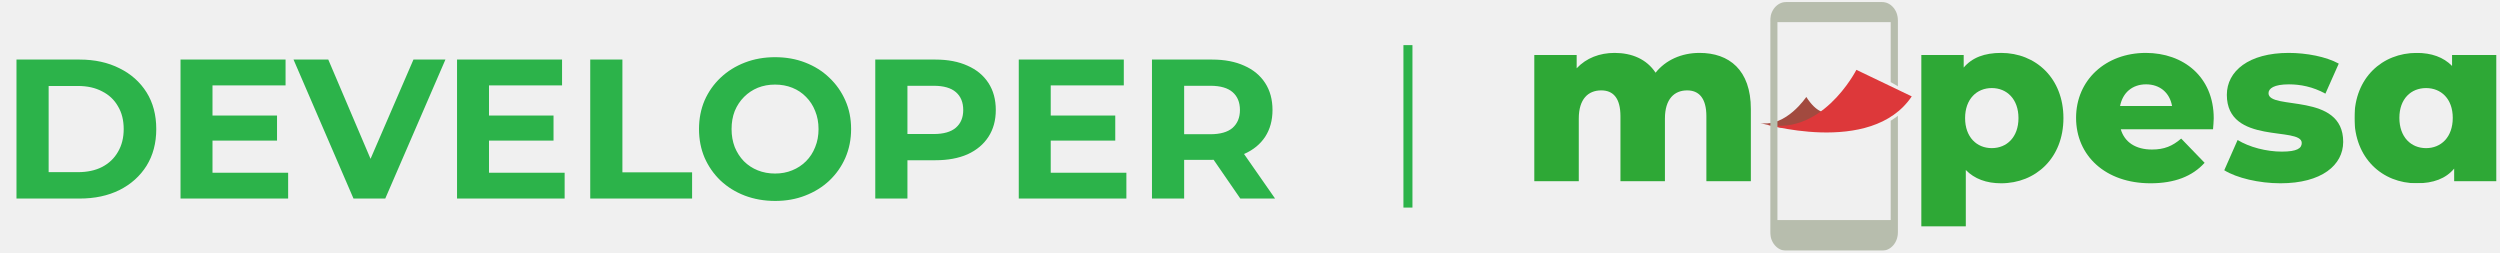
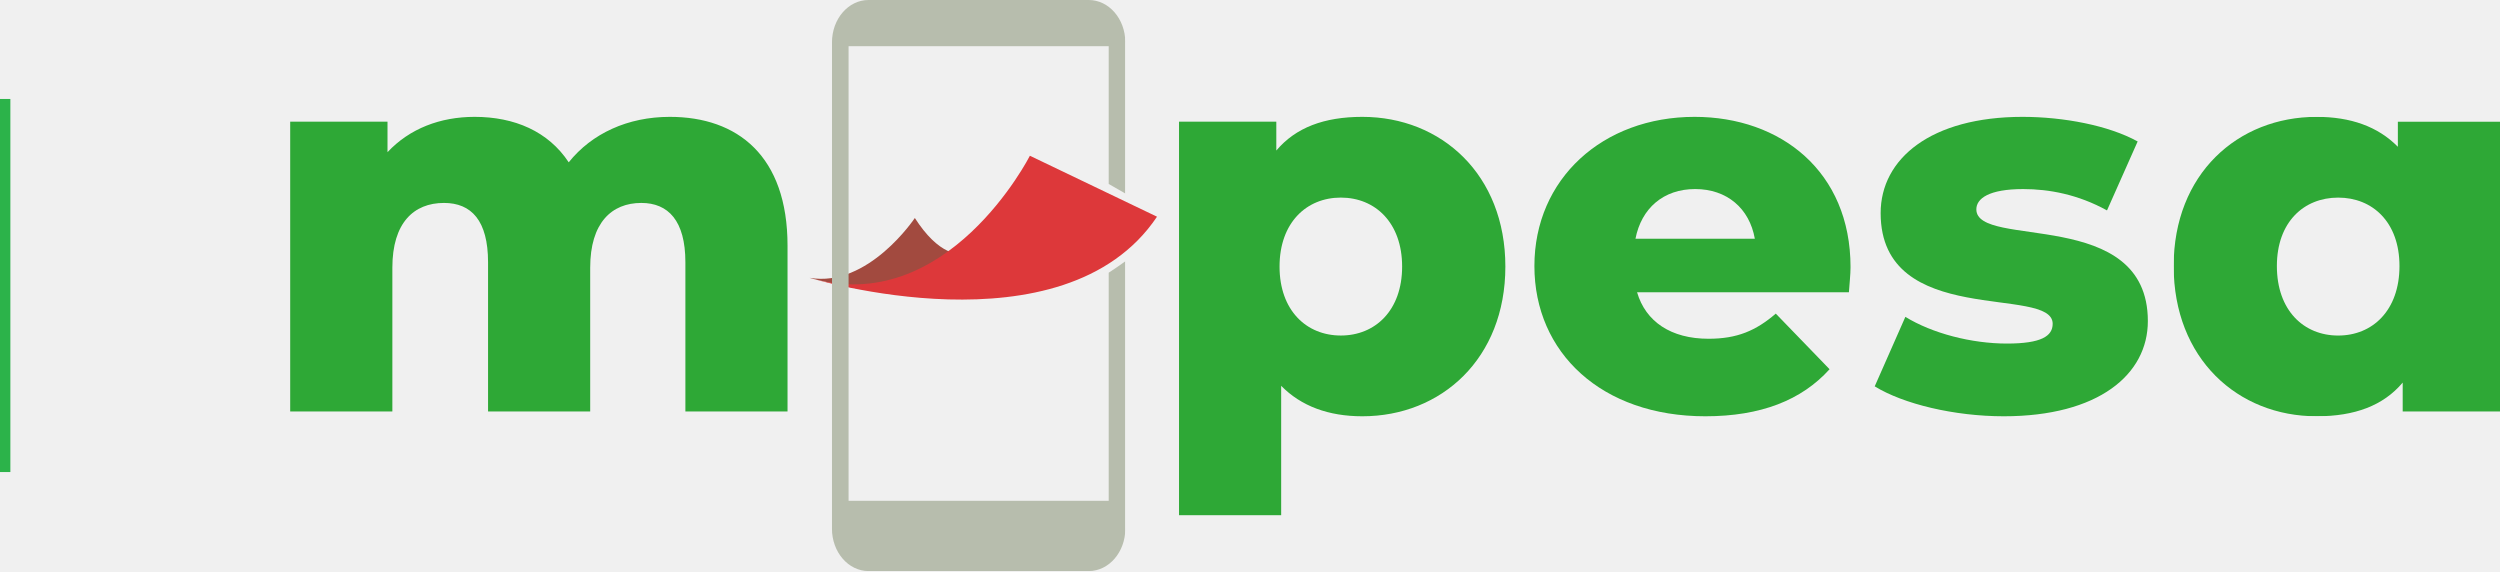
- <svg xmlns="http://www.w3.org/2000/svg" width="277" height="28" viewBox="0 0 277 28" fill="none">
-   <path d="M1.826 22V6.6H8.822C10.494 6.6 11.968 6.923 13.244 7.568C14.52 8.199 15.517 9.086 16.236 10.23C16.955 11.374 17.314 12.731 17.314 14.3C17.314 15.855 16.955 17.211 16.236 18.37C15.517 19.514 14.52 20.409 13.244 21.054C11.968 21.685 10.494 22 8.822 22H1.826ZM5.39 19.074H8.646C9.673 19.074 10.56 18.883 11.308 18.502C12.071 18.106 12.657 17.549 13.068 16.83C13.493 16.111 13.706 15.268 13.706 14.3C13.706 13.317 13.493 12.474 13.068 11.77C12.657 11.051 12.071 10.501 11.308 10.12C10.56 9.724 9.673 9.526 8.646 9.526H5.39V19.074ZM23.28 12.804H30.694V15.576H23.28V12.804ZM23.544 19.14H31.926V22H20.002V6.6H31.64V9.46H23.544V19.14ZM39.167 22L32.523 6.6H36.373L42.181 20.24H39.915L45.811 6.6H49.353L42.687 22H39.167ZM53.916 12.804H61.331V15.576H53.916V12.804ZM54.181 19.14H62.562V22H50.639V6.6H62.276V9.46H54.181V19.14ZM65.398 22V6.6H68.962V19.096H76.684V22H65.398ZM85.898 22.264C84.68 22.264 83.551 22.066 82.51 21.67C81.483 21.274 80.588 20.717 79.826 19.998C79.078 19.279 78.491 18.436 78.066 17.468C77.655 16.5 77.45 15.444 77.45 14.3C77.45 13.156 77.655 12.1 78.066 11.132C78.491 10.164 79.085 9.321 79.848 8.602C80.611 7.883 81.505 7.326 82.532 6.93C83.558 6.534 84.673 6.336 85.876 6.336C87.093 6.336 88.208 6.534 89.22 6.93C90.246 7.326 91.134 7.883 91.882 8.602C92.644 9.321 93.239 10.164 93.664 11.132C94.089 12.085 94.302 13.141 94.302 14.3C94.302 15.444 94.089 16.507 93.664 17.49C93.239 18.458 92.644 19.301 91.882 20.02C91.134 20.724 90.246 21.274 89.22 21.67C88.208 22.066 87.1 22.264 85.898 22.264ZM85.876 19.228C86.565 19.228 87.196 19.111 87.768 18.876C88.355 18.641 88.868 18.304 89.308 17.864C89.748 17.424 90.085 16.903 90.32 16.302C90.569 15.701 90.694 15.033 90.694 14.3C90.694 13.567 90.569 12.899 90.32 12.298C90.085 11.697 89.748 11.176 89.308 10.736C88.882 10.296 88.376 9.959 87.79 9.724C87.203 9.489 86.565 9.372 85.876 9.372C85.186 9.372 84.549 9.489 83.962 9.724C83.39 9.959 82.884 10.296 82.444 10.736C82.004 11.176 81.659 11.697 81.41 12.298C81.175 12.899 81.058 13.567 81.058 14.3C81.058 15.019 81.175 15.686 81.41 16.302C81.659 16.903 81.996 17.424 82.422 17.864C82.862 18.304 83.375 18.641 83.962 18.876C84.549 19.111 85.186 19.228 85.876 19.228ZM96.98 22V6.6H103.646C105.025 6.6 106.213 6.827 107.21 7.282C108.208 7.722 108.978 8.36 109.52 9.196C110.063 10.032 110.334 11.029 110.334 12.188C110.334 13.332 110.063 14.322 109.52 15.158C108.978 15.994 108.208 16.639 107.21 17.094C106.213 17.534 105.025 17.754 103.646 17.754H98.96L100.544 16.148V22H96.98ZM100.544 16.544L98.96 14.85H103.448C104.548 14.85 105.37 14.615 105.912 14.146C106.455 13.677 106.726 13.024 106.726 12.188C106.726 11.337 106.455 10.677 105.912 10.208C105.37 9.739 104.548 9.504 103.448 9.504H98.96L100.544 7.81V16.544ZM116.157 12.804H123.571V15.576H116.157V12.804ZM116.421 19.14H124.803V22H112.879V6.6H124.517V9.46H116.421V19.14ZM127.639 22V6.6H134.305C135.683 6.6 136.871 6.827 137.869 7.282C138.866 7.722 139.636 8.36 140.179 9.196C140.721 10.032 140.993 11.029 140.993 12.188C140.993 13.332 140.721 14.322 140.179 15.158C139.636 15.979 138.866 16.61 137.869 17.05C136.871 17.49 135.683 17.71 134.305 17.71H129.619L131.203 16.148V22H127.639ZM137.428 22L133.579 16.412H137.385L141.279 22H137.428ZM131.203 16.544L129.619 14.872H134.107C135.207 14.872 136.028 14.637 136.571 14.168C137.113 13.684 137.385 13.024 137.385 12.188C137.385 11.337 137.113 10.677 136.571 10.208C136.028 9.739 135.207 9.504 134.107 9.504H129.619L131.203 7.81V16.544Z" fill="#2CB34A" />
-   <path d="M156 5L156 23" stroke="#2CB34A" />
-   <path fill-rule="evenodd" clip-rule="evenodd" d="M193.995 12.079V20.076H189.067V12.878C189.067 10.867 188.236 10.015 186.94 10.015C185.512 10.015 184.474 10.97 184.474 13.137V20.076H179.546V12.878C179.546 10.867 178.742 10.015 177.42 10.015C175.967 10.015 174.929 10.97 174.929 13.137V20.076H170V6.095H174.695V7.566C175.759 6.43 177.237 5.862 178.898 5.862C180.817 5.862 182.451 6.559 183.438 8.055C184.553 6.662 186.29 5.862 188.314 5.862C191.582 5.862 193.995 7.745 193.995 12.079Z" fill="#2EA836" />
-   <path fill-rule="evenodd" clip-rule="evenodd" d="M223.647 13.085C223.647 10.97 222.35 9.757 220.69 9.757C219.03 9.757 217.733 10.97 217.733 13.085C217.733 15.201 219.03 16.412 220.69 16.412C222.35 16.412 223.647 15.201 223.647 13.085ZM228.628 13.085C228.628 17.522 225.541 20.308 221.727 20.308C220.094 20.308 218.771 19.817 217.811 18.838V25.08H212.883V6.095H217.577V7.487C218.511 6.379 219.887 5.862 221.727 5.862C225.541 5.862 228.628 8.648 228.628 13.085Z" fill="#2EA836" />
-   <path fill-rule="evenodd" clip-rule="evenodd" d="M234.905 11.743H240.664C240.404 10.273 239.315 9.345 237.785 9.345C236.254 9.345 235.191 10.273 234.905 11.743ZM245.203 14.324H234.982C235.397 15.742 236.617 16.568 238.433 16.568C239.807 16.568 240.715 16.181 241.675 15.354L244.27 18.038C242.92 19.534 240.949 20.308 238.277 20.308C233.271 20.308 230.029 17.238 230.029 13.059C230.029 8.855 233.323 5.862 237.758 5.862C241.908 5.862 245.281 8.494 245.281 13.111C245.281 13.473 245.229 13.937 245.203 14.324Z" fill="#2EA836" />
-   <path fill-rule="evenodd" clip-rule="evenodd" d="M246.448 18.864L247.927 15.511C249.224 16.309 251.118 16.799 252.83 16.799C254.49 16.799 255.034 16.438 255.034 15.845C255.034 13.962 246.734 16.103 246.734 10.506C246.734 7.874 249.172 5.862 253.582 5.862C255.554 5.862 257.733 6.275 259.134 7.049L257.655 10.376C256.254 9.602 254.853 9.346 253.608 9.346C251.948 9.346 251.351 9.808 251.351 10.325C251.351 12.26 259.626 10.17 259.626 15.716C259.626 18.296 257.239 20.308 252.674 20.308C250.287 20.308 247.823 19.714 246.448 18.864Z" fill="#2EA836" />
+ <svg xmlns="http://www.w3.org/2000/svg" viewBox="255.826 181.971 120.617 27.553" width="120.617px" height="27.553px" preserveAspectRatio="none">
  <mask id="mask0_112_609" style="mask-type:luminance" maskUnits="userSpaceOnUse" x="260" y="5" width="17" height="16">
    <path fill-rule="evenodd" clip-rule="evenodd" d="M260.871 5.862H276.616V20.308H260.871V5.862Z" fill="white" />
  </mask>
-   <g mask="url(#mask0_112_609)">
-     <path fill-rule="evenodd" clip-rule="evenodd" d="M271.766 13.059C271.766 10.943 270.468 9.758 268.809 9.758C267.147 9.758 265.851 10.943 265.851 13.059C265.851 15.2 267.147 16.413 268.809 16.413C270.468 16.413 271.766 15.2 271.766 13.059ZM276.616 6.096V20.076H271.921V18.683C270.987 19.792 269.612 20.308 267.77 20.308C263.957 20.308 260.871 17.522 260.871 13.059C260.871 8.623 263.957 5.862 267.77 5.862C269.405 5.862 270.727 6.327 271.688 7.306V6.096H276.616Z" fill="#2EA836" />
-   </g>
-   <path fill-rule="evenodd" clip-rule="evenodd" d="M195.057 13.628C197.893 14.119 200.137 10.742 200.137 10.742C202.404 14.262 204.238 11.428 204.238 11.428C204.238 11.428 202.686 14.246 197.297 14.133C197.297 14.133 195.41 13.748 195.057 13.628Z" fill="#A24A3F" />
-   <path fill-rule="evenodd" clip-rule="evenodd" d="M205.688 7.738C205.688 7.738 201.694 15.599 195.056 13.628C195.056 13.628 207.324 17.389 211.821 10.679L205.688 7.738Z" fill="#DD383A" />
  <mask id="mask1_112_609" style="mask-type:luminance" maskUnits="userSpaceOnUse" x="196" y="0" width="15" height="28">
    <path fill-rule="evenodd" clip-rule="evenodd" d="M196.138 0.224H210.292V27.776H196.138V0.224Z" fill="white" />
  </mask>
-   <g mask="url(#mask1_112_609)">
-     <path fill-rule="evenodd" clip-rule="evenodd" d="M209.49 13.381V24.386H196.94L196.94 2.452H209.49V9.1L210.292 9.56V2.269C210.292 1.139 209.502 0.224 208.528 0.224H197.901C196.927 0.224 196.139 1.139 196.139 2.269L196.138 25.732C196.138 26.861 196.927 27.776 197.901 27.776H208.528C209.502 27.776 210.292 26.861 210.292 25.732V12.83C210.028 13.025 209.719 13.232 209.49 13.381Z" fill="#B7BDAD" />
+   <g id="object-9" transform="matrix(1, 0, 0, 1, 0, -1.4210854715202004e-14)">
+     <path d="M 255.827 186.746 L 255.827 204.746" stroke="#2CB34A" id="object-0" style="transform-box: fill-box; transform-origin: 50% 50%;" transform="matrix(1, 0, 0, 1, -0.001035, 0)" />
+     <path fill-rule="evenodd" clip-rule="evenodd" d="M 293.822 193.826 L 293.822 201.823 L 288.894 201.823 L 288.894 194.625 C 288.894 192.614 288.063 191.762 286.767 191.762 C 285.339 191.762 284.301 192.717 284.301 194.884 L 284.301 201.823 L 279.373 201.823 L 279.373 194.625 C 279.373 192.614 278.569 191.762 277.247 191.762 C 275.794 191.762 274.756 192.717 274.756 194.884 L 274.756 201.823 L 269.827 201.823 L 269.827 187.842 L 274.522 187.842 L 274.522 189.313 C 275.586 188.177 277.064 187.609 278.725 187.609 C 280.644 187.609 282.278 188.306 283.265 189.802 C 284.38 188.409 286.117 187.609 288.141 187.609 C 291.409 187.609 293.822 189.492 293.822 193.826 Z" fill="#2EA836" id="object-1" />
+     <path fill-rule="evenodd" clip-rule="evenodd" d="M 323.474 194.832 C 323.474 192.717 322.177 191.504 320.517 191.504 C 318.857 191.504 317.56 192.717 317.56 194.832 C 317.56 196.948 318.857 198.159 320.517 198.159 C 322.177 198.159 323.474 196.948 323.474 194.832 Z M 328.455 194.832 C 328.455 199.269 325.368 202.055 321.554 202.055 C 319.921 202.055 318.598 201.564 317.638 200.585 L 317.638 206.827 L 312.71 206.827 L 312.71 187.842 L 317.404 187.842 L 317.404 189.234 C 318.338 188.126 319.714 187.609 321.554 187.609 C 325.368 187.609 328.455 190.395 328.455 194.832 Z" fill="#2EA836" id="object-2" />
+     <path fill-rule="evenodd" clip-rule="evenodd" d="M 334.732 193.49 L 340.491 193.49 C 340.231 192.02 339.142 191.092 337.612 191.092 C 336.081 191.092 335.018 192.02 334.732 193.49 Z M 345.03 196.071 L 334.809 196.071 C 335.224 197.489 336.444 198.315 338.26 198.315 C 339.634 198.315 340.542 197.928 341.502 197.102 L 344.097 199.785 C 342.747 201.281 340.776 202.055 338.104 202.055 C 333.098 202.055 329.856 198.986 329.856 194.806 C 329.856 190.602 333.15 187.609 337.585 187.609 C 341.735 187.609 345.108 190.241 345.108 194.858 C 345.108 195.22 345.056 195.684 345.03 196.071 Z" fill="#2EA836" id="object-3" />
+     <path fill-rule="evenodd" clip-rule="evenodd" d="M 346.275 200.611 L 347.754 197.258 C 349.051 198.056 350.945 198.547 352.657 198.547 C 354.317 198.547 354.861 198.185 354.861 197.592 C 354.861 195.709 346.561 197.85 346.561 192.253 C 346.561 189.621 348.999 187.609 353.409 187.609 C 355.381 187.609 357.56 188.022 358.961 188.796 L 357.482 192.123 C 356.081 191.349 354.68 191.093 353.435 191.093 C 351.775 191.093 351.178 191.555 351.178 192.072 C 351.178 194.007 359.453 191.917 359.453 197.463 C 359.453 200.043 357.066 202.055 352.501 202.055 C 350.114 202.055 347.65 201.461 346.275 200.611 Z" fill="#2EA836" id="object-4" />
+     <g mask="url(#mask0_112_609)" transform="matrix(1, 0, 0, 1, 99.8271, 181.747)" id="object-5">
+       <path fill-rule="evenodd" clip-rule="evenodd" d="M271.766 13.059C271.766 10.943 270.468 9.758 268.809 9.758C267.147 9.758 265.851 10.943 265.851 13.059C265.851 15.2 267.147 16.413 268.809 16.413C270.468 16.413 271.766 15.2 271.766 13.059ZM276.616 6.096V20.076H271.921V18.683C270.987 19.792 269.612 20.308 267.77 20.308C263.957 20.308 260.871 17.522 260.871 13.059C260.871 8.623 263.957 5.862 267.77 5.862C269.405 5.862 270.727 6.327 271.688 7.306V6.096H276.616Z" fill="#2EA836" />
+     </g>
+     <path fill-rule="evenodd" clip-rule="evenodd" d="M 294.884 195.375 C 297.72 195.866 299.964 192.489 299.964 192.489 C 302.231 196.009 304.065 193.175 304.065 193.175 C 304.065 193.175 302.513 195.993 297.124 195.881 C 297.124 195.881 295.237 195.495 294.884 195.375 Z" fill="#A24A3F" id="object-6" />
+     <path fill-rule="evenodd" clip-rule="evenodd" d="M 305.515 189.485 C 305.515 189.485 301.521 197.346 294.883 195.375 C 294.883 195.375 307.151 199.136 311.648 192.426 L 305.515 189.485 Z" fill="#DD383A" id="object-7" />
+     <g mask="url(#mask1_112_609)" transform="matrix(1, 0, 0, 1, 99.8271, 181.747)" id="object-8">
+       <path fill-rule="evenodd" clip-rule="evenodd" d="M209.49 13.381V24.386H196.94L196.94 2.452H209.49V9.1L210.292 9.56V2.269C210.292 1.139 209.502 0.224 208.528 0.224H197.901C196.927 0.224 196.139 1.139 196.139 2.269L196.138 25.732C196.138 26.861 196.927 27.776 197.901 27.776H208.528C209.502 27.776 210.292 26.861 210.292 25.732V12.83C210.028 13.025 209.719 13.232 209.49 13.381Z" fill="#B7BDAD" />
+     </g>
  </g>
</svg>
